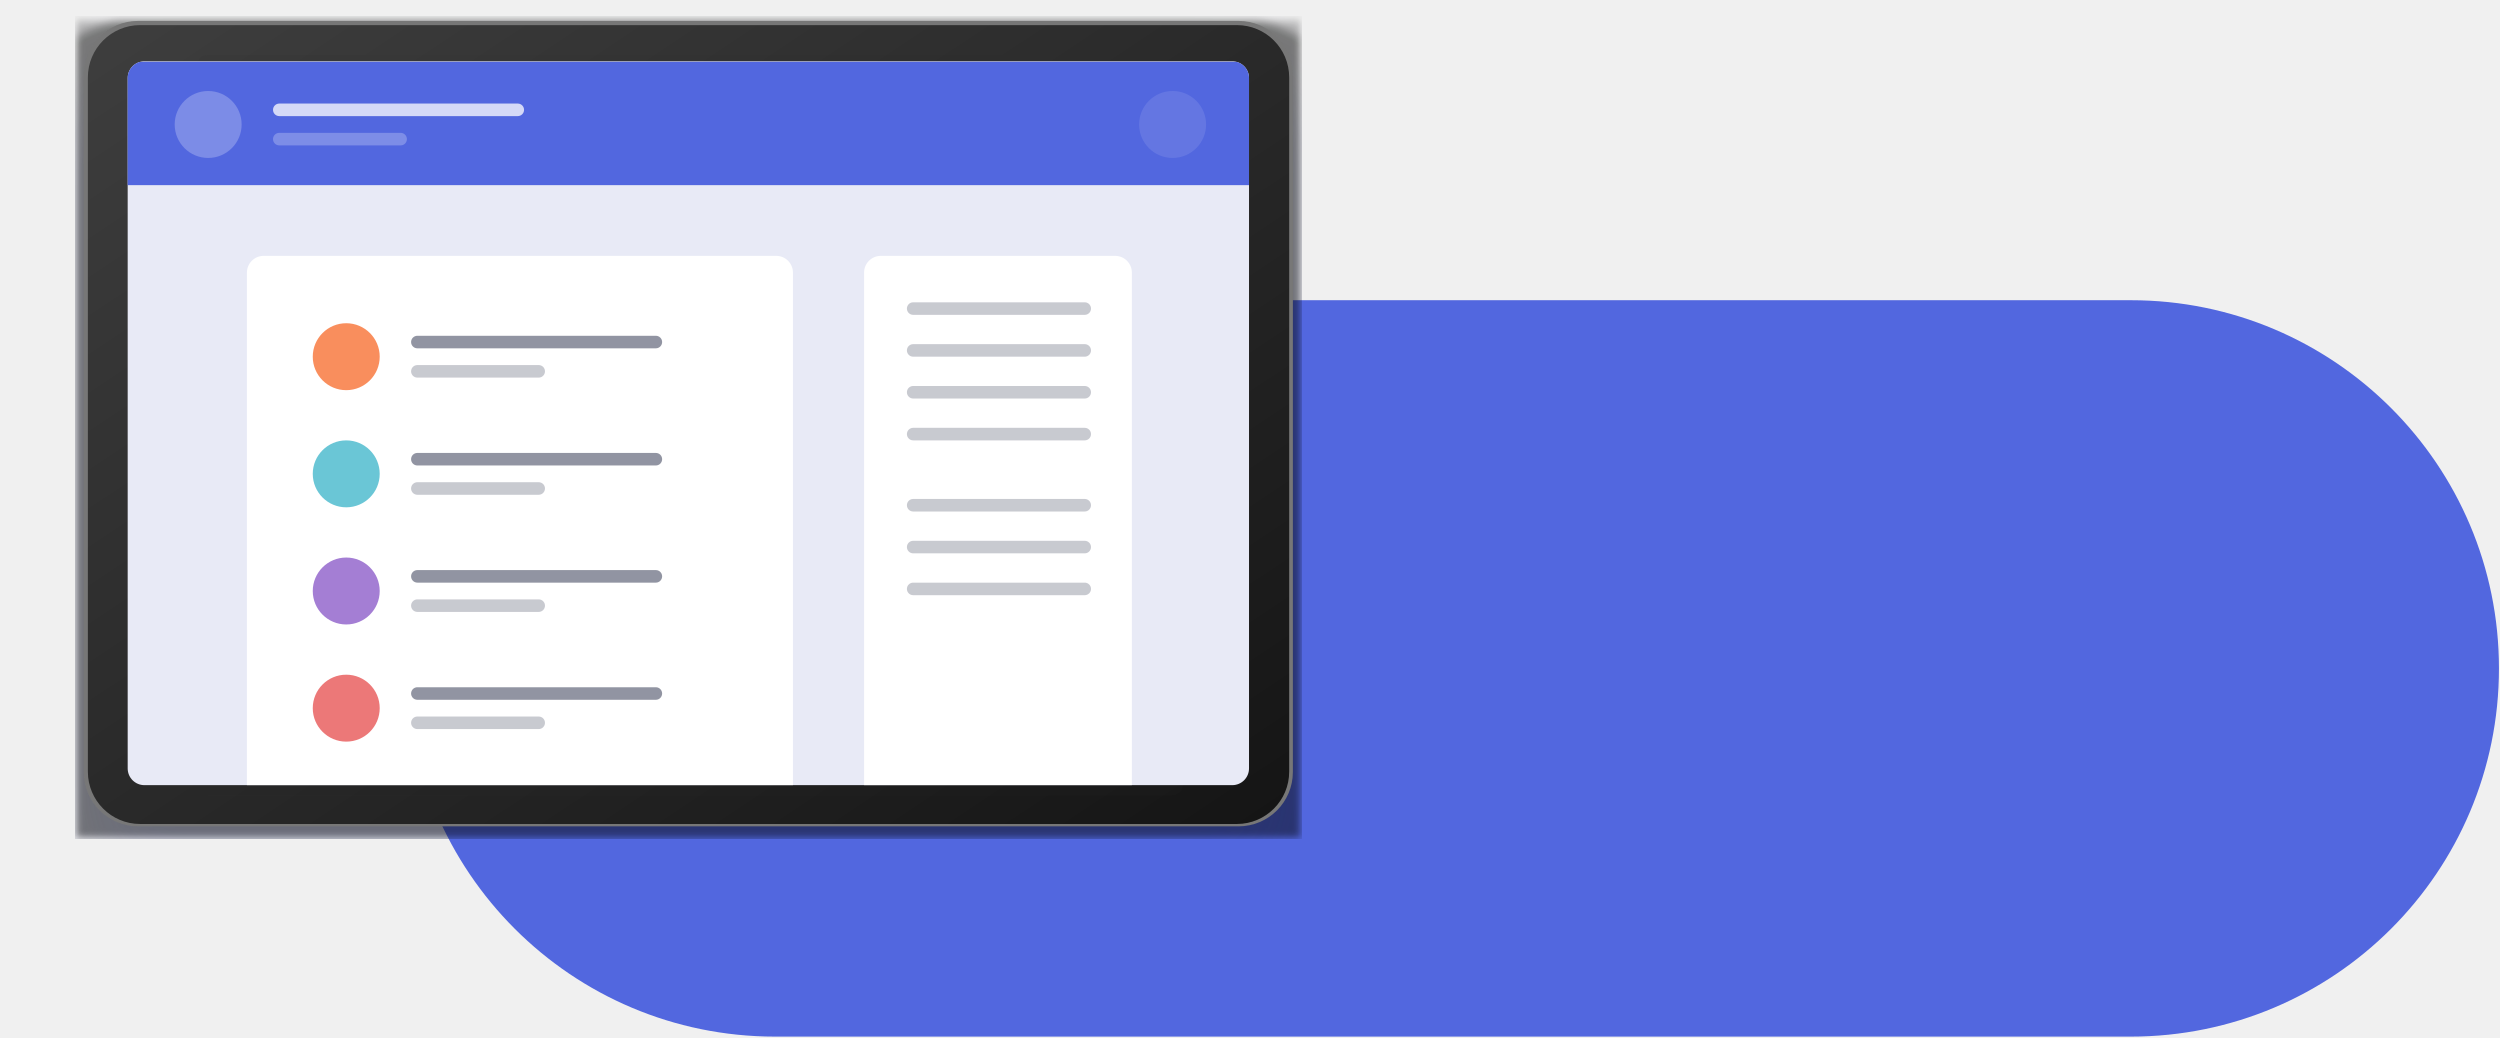
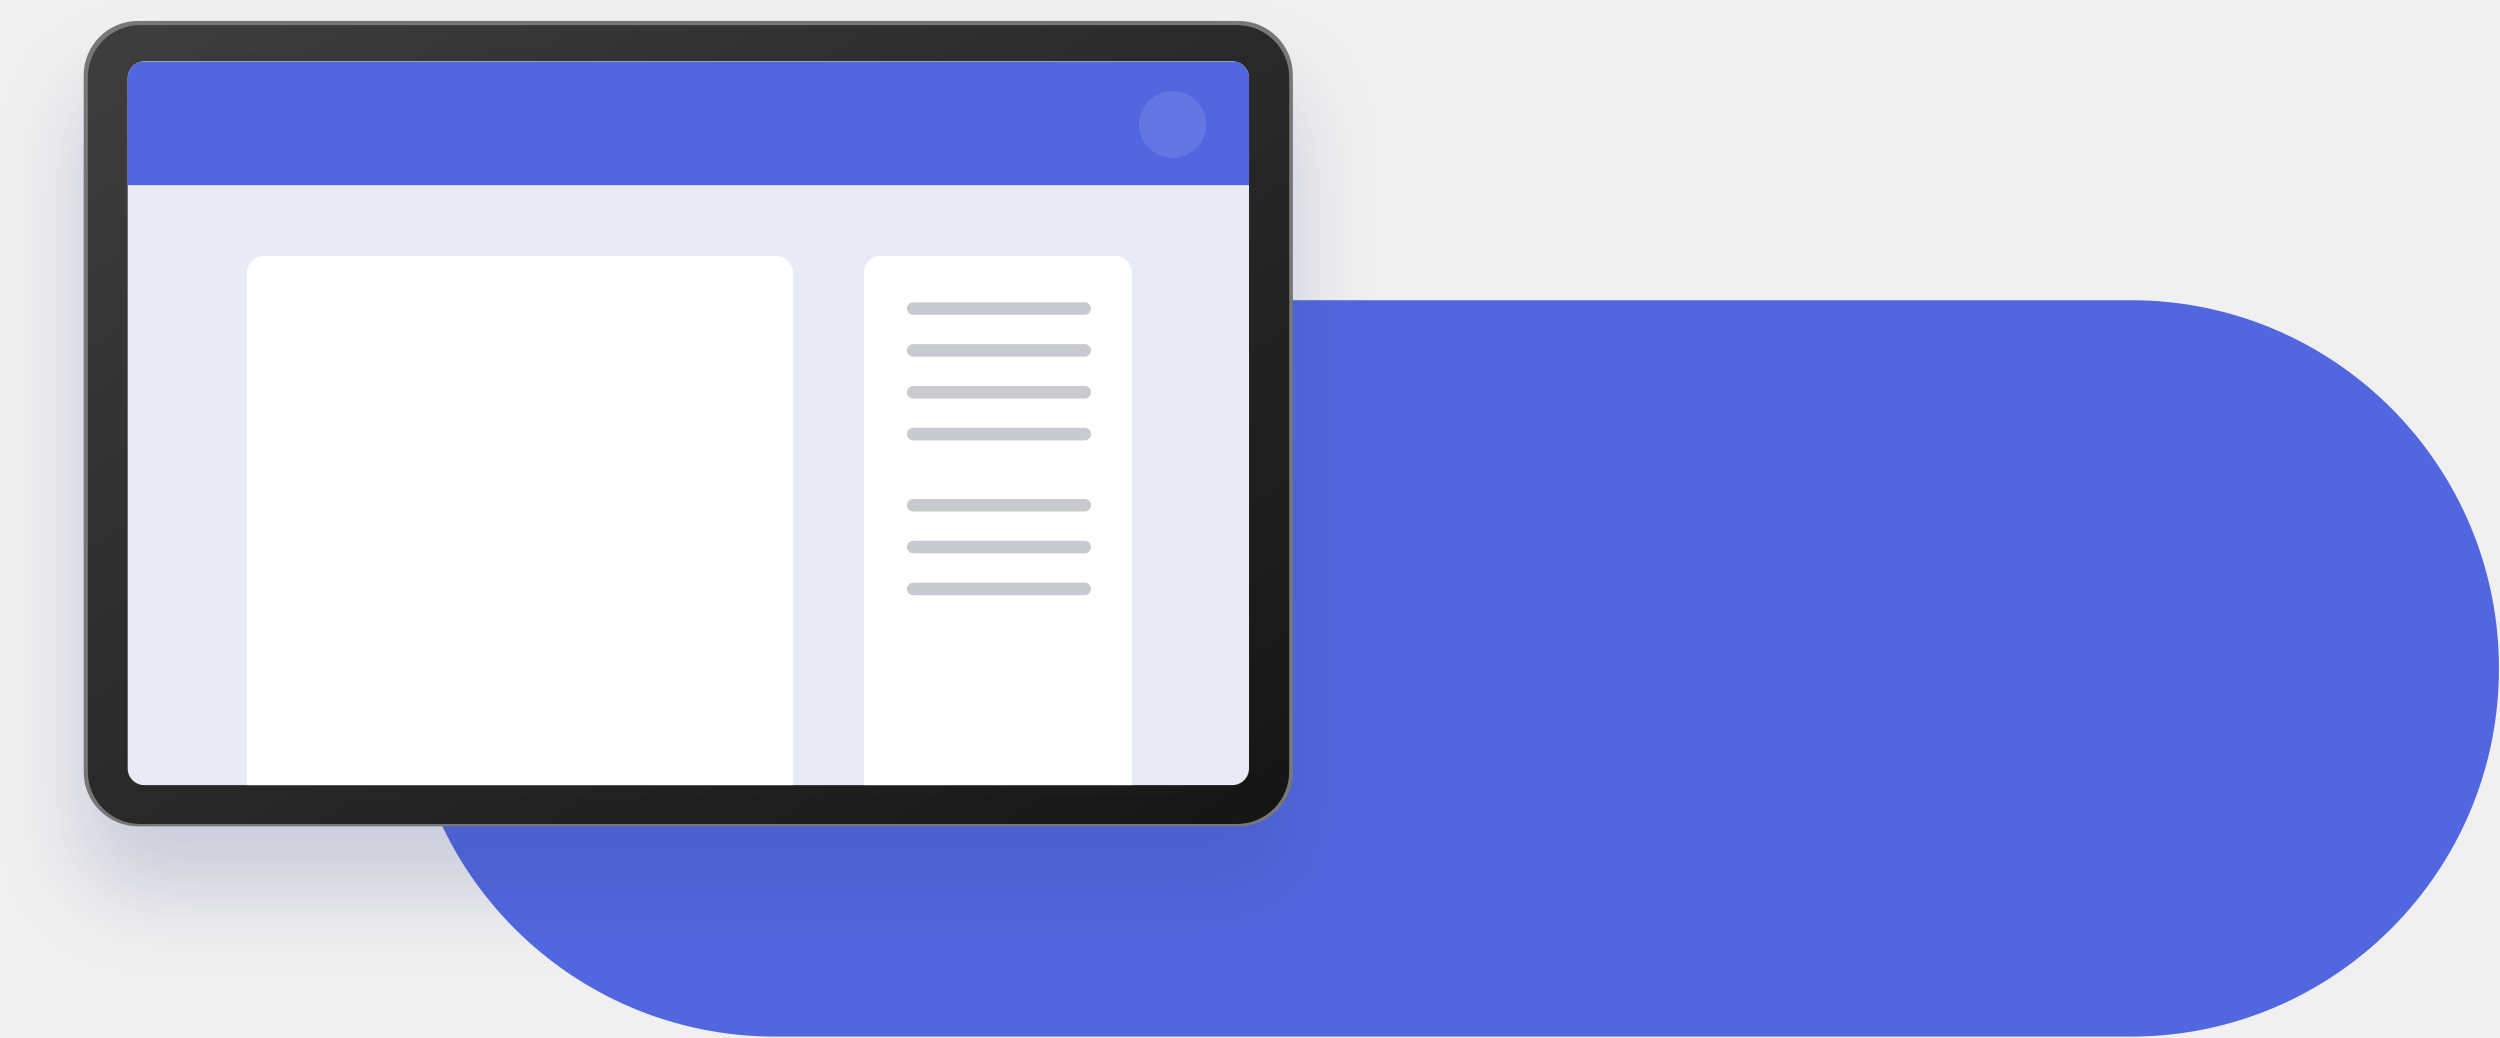
<svg xmlns="http://www.w3.org/2000/svg" width="1195" height="496" fill="none">
  <rect x="194.5" y="143.5" width="1000" height="352" rx="176" fill="#5267DF" />
  <g filter="url(#a)">
-     <g filter="url(#b)">
-       <rect x="40" y="10" width="578" height="385" rx="26" fill="#777" />
-     </g>
-     <rect x="42" y="12" width="574.23" height="381.865" rx="25" fill="url(#c)" />
-     <rect opacity=".1" x="94.03" y="26.303" width="471.463" height="353.756" rx="5" fill="#2A2A2A" />
-     <rect x="61.03" y="29.303" width="536" height="346" rx="8" fill="#E8EAF6" />
-     <mask id="d" style="mask-type:alpha" maskUnits="userSpaceOnUse" x="61" y="29" width="537" height="347">
-       <rect x="61.03" y="29.303" width="536" height="346" rx="8" fill="#fff" />
-     </mask>
-     <g mask="url(#d)">
-       <path fill="#5267DF" d="M57.5 29.5h547v59h-547z" />
-       <circle opacity=".245" cx="99.5" cy="59.5" r="16" fill="#fff" />
-       <circle opacity=".104" cx="560.5" cy="59.5" r="16" fill="#fff" />
-       <rect opacity=".75" x="130.5" y="49.5" width="120" height="6" rx="3" fill="#fff" />
-       <rect opacity=".25" x="130.5" y="63.5" width="64" height="6" rx="3" fill="#fff" />
-       <rect x="118.03" y="122.303" width="261" height="316" rx="8" fill="#fff" />
-       <rect x="413.03" y="122.303" width="128" height="316" rx="8" fill="#fff" />
-       <rect opacity=".5" x="196.5" y="160.5" width="120" height="6" rx="3" fill="#242A45" />
-     </g>
-     <circle cx="165.5" cy="170.5" r="16" fill="#F98E5D" />
+     <rect x="40" y="10" width="578" height="385" rx="26" fill="#777" />
+   </g>
+   <rect x="42" y="12" width="574.23" height="381.865" rx="25" fill="url(#b)" />
+   <rect opacity=".1" x="94.031" y="26.303" width="471.463" height="353.756" rx="5" fill="#2A2A2A" />
+   <rect x="61.031" y="29.303" width="536" height="346" rx="8" fill="#E8EAF6" />
+   <mask id="c" style="mask-type:alpha" maskUnits="userSpaceOnUse" x="61" y="29" width="537" height="347">
+     <rect x="61.031" y="29.303" width="536" height="346" rx="8" fill="#fff" />
+   </mask>
+   <g mask="url(#c)">
+     <path fill="#5267DF" d="M57.5 29.5h547v59h-547z" />
+     <circle opacity=".104" cx="560.5" cy="59.5" r="16" fill="#fff" />
+     <rect x="118.03" y="122.303" width="261" height="316" rx="8" fill="#fff" />
+     <rect x="413.03" y="122.303" width="128" height="316" rx="8" fill="#fff" />
    <rect opacity=".25" x="433.5" y="144.5" width="88" height="6" rx="3" fill="#242A45" />
    <rect opacity=".25" x="433.5" y="164.5" width="88" height="6" rx="3" fill="#242A45" />
    <rect opacity=".25" x="433.5" y="184.5" width="88" height="6" rx="3" fill="#242A45" />
    <rect opacity=".25" x="433.5" y="204.5" width="88" height="6" rx="3" fill="#242A45" />
    <rect opacity=".25" x="433.5" y="238.5" width="88" height="6" rx="3" fill="#242A45" />
    <rect opacity=".25" x="433.5" y="258.5" width="88" height="6" rx="3" fill="#242A45" />
    <rect opacity=".25" x="433.5" y="278.5" width="88" height="6" rx="3" fill="#242A45" />
-     <rect opacity=".25" x="196.5" y="174.5" width="64" height="6" rx="3" fill="#242A45" />
-     <circle cx="165.5" cy="226.5" r="16" fill="#6AC6D6" />
-     <rect opacity=".5" x="196.5" y="216.5" width="120" height="6" rx="3" fill="#242A45" />
-     <rect opacity=".25" x="196.5" y="230.5" width="64" height="6" rx="3" fill="#242A45" />
-     <circle cx="165.5" cy="282.5" r="16" fill="#A47ED4" />
-     <rect opacity=".5" x="196.5" y="272.5" width="120" height="6" rx="3" fill="#242A45" />
-     <rect opacity=".25" x="196.5" y="286.5" width="64" height="6" rx="3" fill="#242A45" />
-     <circle cx="165.5" cy="338.5" r="16" fill="#EC7878" />
-     <rect opacity=".5" x="196.5" y="328.5" width="120" height="6" rx="3" fill="#242A45" />
-     <rect opacity=".25" x="196.5" y="342.5" width="64" height="6" rx="3" fill="#242A45" />
  </g>
  <defs>
-     <filter id="a" x="36" y="8" width="586" height="393" filterUnits="userSpaceOnUse" color-interpolation-filters="sRGB">
-       <feFlood flood-opacity="0" result="BackgroundImageFix" />
-       <feColorMatrix in="SourceAlpha" values="0 0 0 0 0 0 0 0 0 0 0 0 0 0 0 0 0 0 127 0" result="hardAlpha" />
-       <feOffset dy="2" />
-       <feGaussianBlur stdDeviation="2" />
-       <feColorMatrix values="0 0 0 0 0 0 0 0 0 0 0 0 0 0 0 0 0 0 0.5 0" />
-       <feBlend in2="BackgroundImageFix" result="effect1_dropShadow_5630_2" />
-       <feBlend in="SourceGraphic" in2="effect1_dropShadow_5630_2" result="shape" />
-     </filter>
-     <filter id="b" x="0" y="0" width="658" height="465" filterUnits="userSpaceOnUse" color-interpolation-filters="sRGB">
+     <linearGradient id="b" x1="887.542" y1="205.906" x2="547.825" y2="-304.944" gradientUnits="userSpaceOnUse">
+       <stop stop-color="#151515" />
+       <stop offset="1" stop-color="#3D3D3D" />
+     </linearGradient>
+     <filter id="a" x="0" y="0" width="658" height="465" filterUnits="userSpaceOnUse" color-interpolation-filters="sRGB">
      <feFlood flood-opacity="0" result="BackgroundImageFix" />
      <feColorMatrix in="SourceAlpha" values="0 0 0 0 0 0 0 0 0 0 0 0 0 0 0 0 0 0 127 0" result="hardAlpha" />
      <feOffset dy="30" />
      <feGaussianBlur stdDeviation="20" />
      <feColorMatrix values="0 0 0 0 0.182 0 0 0 0 0.231 0 0 0 0 0.506 0 0 0 0.2 0" />
-       <feBlend in2="BackgroundImageFix" result="effect1_dropShadow_5630_2" />
-       <feBlend in="SourceGraphic" in2="effect1_dropShadow_5630_2" result="shape" />
+       <feBlend in2="BackgroundImageFix" result="effect1_dropShadow_5730_2" />
+       <feBlend in="SourceGraphic" in2="effect1_dropShadow_5730_2" result="shape" />
    </filter>
-     <linearGradient id="c" x1="887.542" y1="205.906" x2="547.825" y2="-304.944" gradientUnits="userSpaceOnUse">
-       <stop stop-color="#151515" />
-       <stop offset="1" stop-color="#3D3D3D" />
-     </linearGradient>
  </defs>
</svg>
